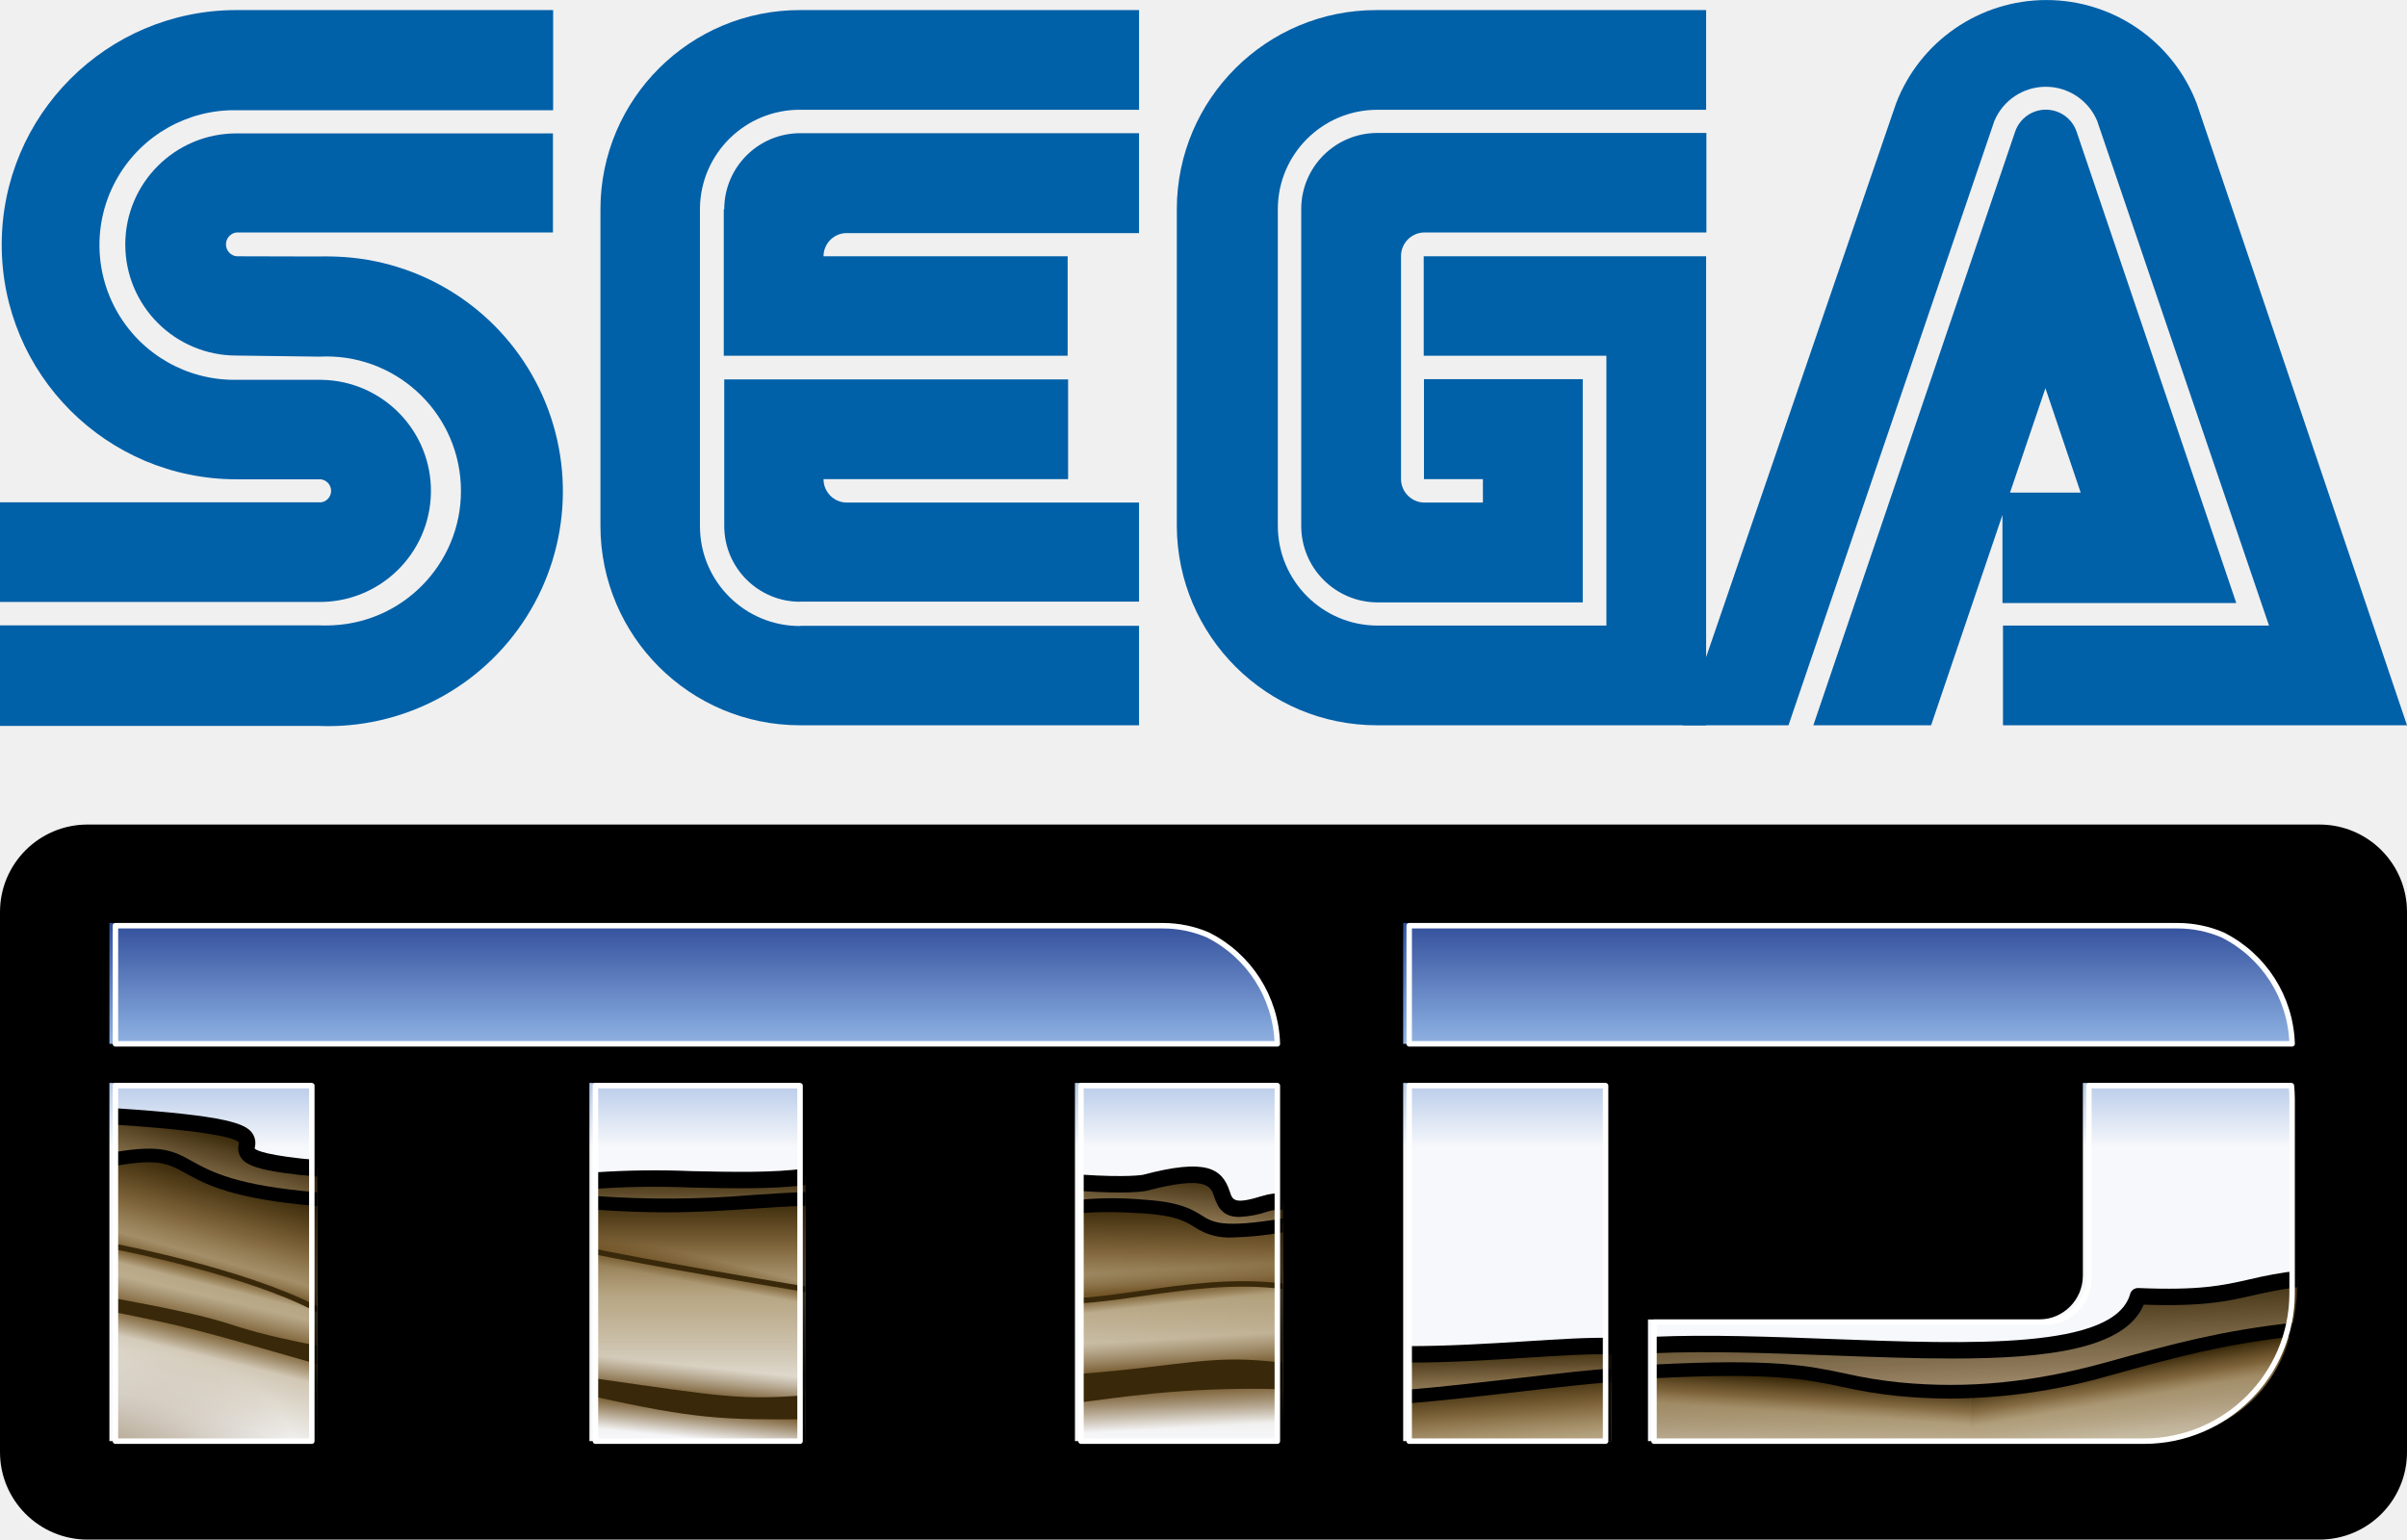
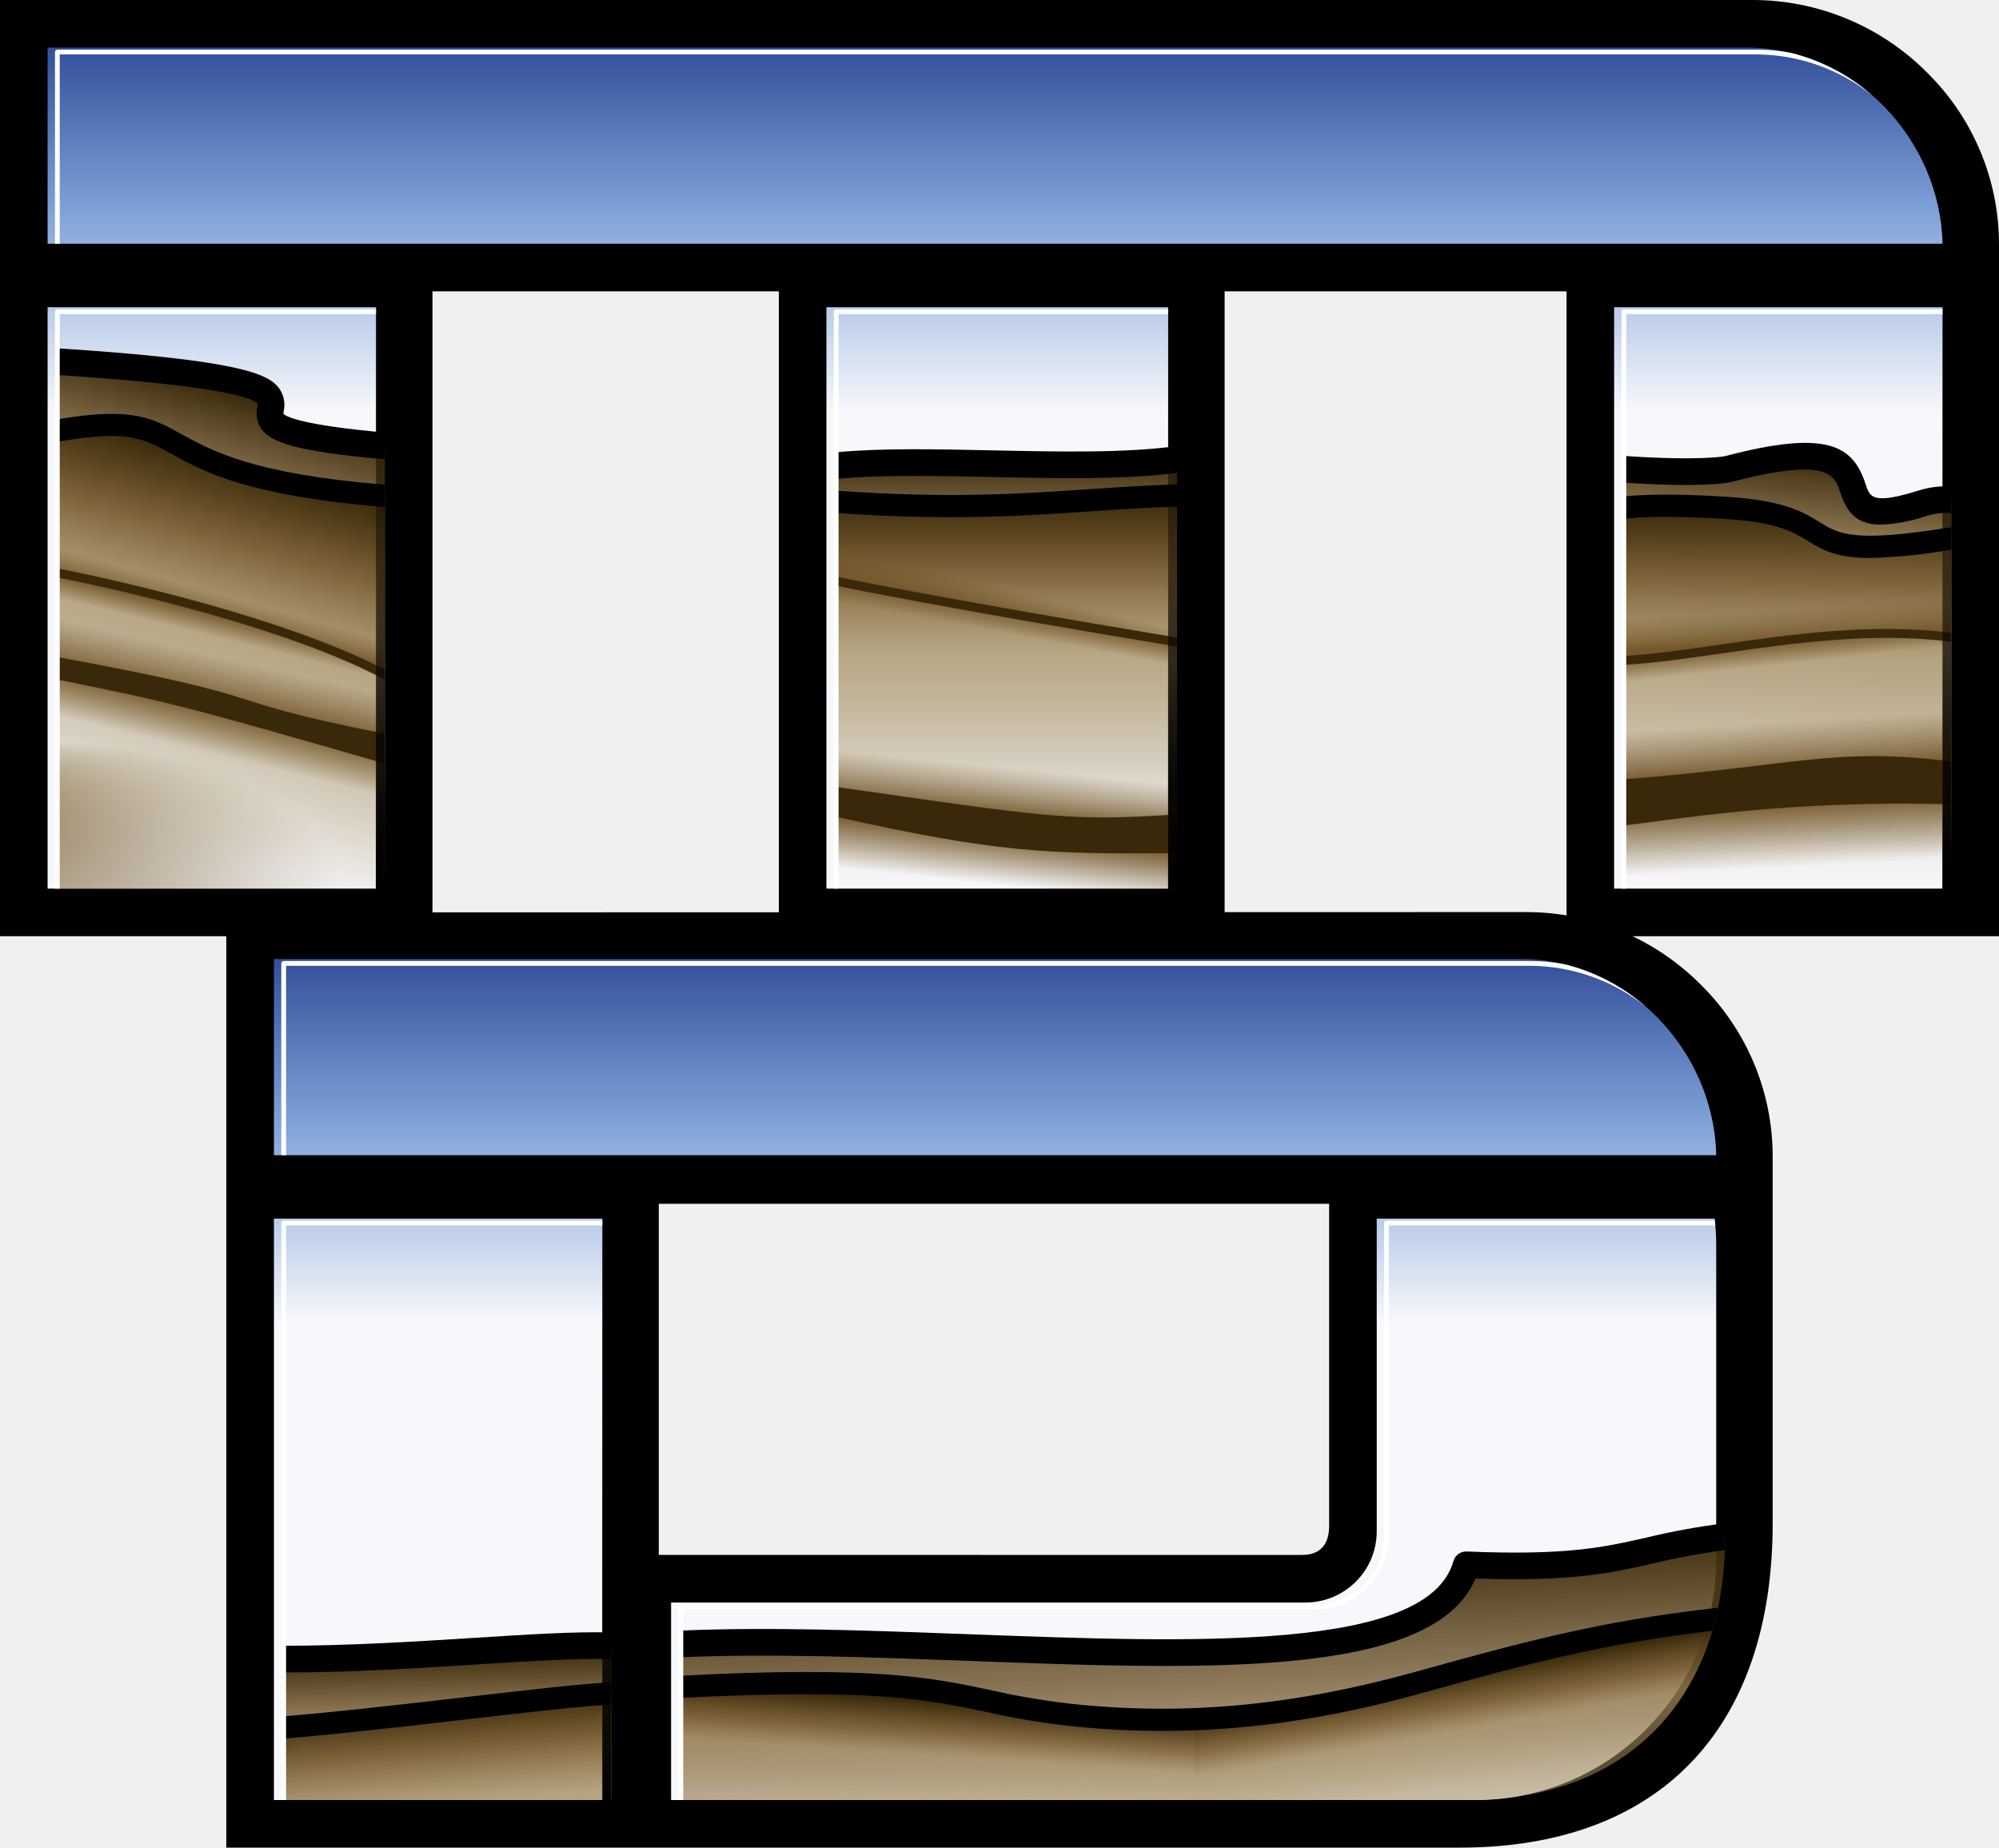
- <svg xmlns="http://www.w3.org/2000/svg" xmlns:xlink="http://www.w3.org/1999/xlink" id="Mega_Drive" data-name="Mega Drive" viewBox="0 0 440 281.524">
+ <svg xmlns="http://www.w3.org/2000/svg" xmlns:xlink="http://www.w3.org/1999/xlink" id="Mega_Drive" data-name="Mega Drive" viewBox="0 0 420.002 388.167">
  <defs>
-     <linearGradient id="linear-gradient" x1="337.75" y1="263.524" x2="337.75" y2="168.774" gradientUnits="userSpaceOnUse">
+     <linearGradient id="linear-gradient" x1="209.07" y1="2.167" x2="209.07" y2="178.857" gradientTransform="matrix(1, 0, 0, -1, 0, 380.333)" gradientUnits="userSpaceOnUse">
      <stop offset="0.42" stop-color="#f7f8fb" />
      <stop offset="0.567" stop-color="#f7f8fb" />
      <stop offset="0.8" stop-color="#81a4da" />
      <stop offset="1" stop-color="#334f9b" />
    </linearGradient>
-     <linearGradient id="linear-gradient-2" x1="360.451" y1="235.821" x2="363.54" y2="294.808" gradientUnits="userSpaceOnUse">
+     <linearGradient id="linear-gradient-2" x1="251.401" y1="53.828" x2="257.163" y2="-56.171" gradientTransform="matrix(1, 0, 0, -1, 0, 380.333)" gradientUnits="userSpaceOnUse">
      <stop offset="0" stop-color="#39290a" />
      <stop offset="0.3" stop-color="#74572a" stop-opacity="0.7" />
      <stop offset="0.5" stop-color="#a48e61" stop-opacity="0.5" />
      <stop offset="1" stop-color="#a48e61" stop-opacity="0" />
    </linearGradient>
-     <linearGradient id="linear-gradient-3" x1="331.513" y1="252.487" x2="330.665" y2="264.614" gradientUnits="userSpaceOnUse">
+     <linearGradient id="linear-gradient-3" x1="197.439" y1="22.748" x2="195.857" y2="0.134" gradientTransform="matrix(1, 0, 0, -1, 0, 380.333)" gradientUnits="userSpaceOnUse">
      <stop offset="0" stop-color="#39290a" />
      <stop offset="0.3" stop-color="#74572a" stop-opacity="0.7" />
      <stop offset="0.5" stop-color="#a48e61" stop-opacity="0.5" />
      <stop offset="1" stop-color="#a48e61" stop-opacity="0.1" />
    </linearGradient>
-     <linearGradient id="linear-gradient-4" x1="388.838" y1="249.489" x2="391.038" y2="261.966" xlink:href="#linear-gradient-3" />
-     <linearGradient id="linear-gradient-5" x1="275.776" y1="247.059" x2="276.706" y2="279.1" gradientUnits="userSpaceOnUse">
+     <linearGradient id="linear-gradient-4" x1="304.339" y1="28.339" x2="308.442" y2="5.072" xlink:href="#linear-gradient-3" />
+     <linearGradient id="linear-gradient-5" x1="93.5" y1="32.871" x2="95.235" y2="-26.88" gradientTransform="matrix(1, 0, 0, -1, 0, 380.333)" gradientUnits="userSpaceOnUse">
      <stop offset="0" stop-color="#39290a" />
      <stop offset="0.2" stop-color="#74572a" stop-opacity="0.8" />
      <stop offset="0.4" stop-color="#a48e61" stop-opacity="0.6" />
      <stop offset="1" stop-color="#a48e61" stop-opacity="0" />
    </linearGradient>
-     <linearGradient id="linear-gradient-6" x1="275.544" y1="252.596" x2="278.136" y2="281.073" xlink:href="#linear-gradient-5" />
-     <linearGradient id="linear-gradient-7" x1="294" y1="198.024" x2="294" y2="263.524" gradientUnits="userSpaceOnUse">
+     <linearGradient id="linear-gradient-6" x1="93.067" y1="22.546" x2="97.901" y2="-30.558" xlink:href="#linear-gradient-5" />
+     <linearGradient id="linear-gradient-7" x1="127.484" y1="124.312" x2="127.484" y2="2.167" gradientTransform="matrix(1, 0, 0, -1, 0, 380.333)" gradientUnits="userSpaceOnUse">
      <stop offset="0" stop-opacity="0" />
      <stop offset="1" />
    </linearGradient>
-     <linearGradient id="linear-gradient-8" x1="126.75" y1="263.524" x2="126.75" y2="168.774" xlink:href="#linear-gradient" />
-     <linearGradient id="linear-gradient-9" x1="218.371" y1="215.049" x2="214.248" y2="258.259" xlink:href="#linear-gradient-5" />
-     <linearGradient id="linear-gradient-10" x1="216" y1="220.61" x2="216" y2="263.359" xlink:href="#linear-gradient-5" />
-     <linearGradient id="linear-gradient-11" x1="215.794" y1="253.494" x2="216.2" y2="261.07" gradientUnits="userSpaceOnUse">
+     <linearGradient id="linear-gradient-8" x1="209.068" y1="193.643" x2="209.068" y2="370.333" xlink:href="#linear-gradient" />
+     <linearGradient id="linear-gradient-9" x1="379.924" y1="284.038" x2="372.235" y2="203.461" xlink:href="#linear-gradient-5" />
+     <linearGradient id="linear-gradient-10" x1="375.502" y1="273.669" x2="375.502" y2="193.95" xlink:href="#linear-gradient-5" />
+     <linearGradient id="linear-gradient-11" x1="375.118" y1="212.347" x2="375.874" y2="198.219" gradientTransform="matrix(1, 0, 0, -1, 0, 380.333)" gradientUnits="userSpaceOnUse">
      <stop offset="0" stop-color="#74572a" />
      <stop offset="1" stop-color="#74572a" stop-opacity="0" />
    </linearGradient>
-     <linearGradient id="linear-gradient-12" x1="217.457" y1="250.474" x2="217.109" y2="244.618" xlink:href="#linear-gradient-11" />
-     <linearGradient id="linear-gradient-13" x1="214.486" y1="235.592" x2="214.788" y2="238.343" xlink:href="#linear-gradient-11" />
-     <linearGradient id="linear-gradient-14" x1="217.062" y1="235.635" x2="216.834" y2="231.84" xlink:href="#linear-gradient-11" />
-     <linearGradient id="linear-gradient-15" x1="128" y1="215.149" x2="128" y2="253.358" xlink:href="#linear-gradient-5" />
-     <linearGradient id="linear-gradient-16" x1="128" y1="219.357" x2="128" y2="263.359" xlink:href="#linear-gradient-5" />
-     <linearGradient id="linear-gradient-17" x1="124.366" y1="231.889" x2="125.067" y2="228.994" xlink:href="#linear-gradient-11" />
-     <linearGradient id="linear-gradient-18" x1="130.642" y1="232.463" x2="130.126" y2="235.165" xlink:href="#linear-gradient-11" />
-     <linearGradient id="linear-gradient-19" x1="128.139" y1="257.208" x2="127.489" y2="263.163" xlink:href="#linear-gradient-11" />
-     <linearGradient id="linear-gradient-20" x1="125.145" y1="255.23" x2="125.728" y2="249.632" xlink:href="#linear-gradient-11" />
-     <radialGradient id="radial-gradient" cx="20.91" cy="264.814" fx="0.396" fy="289.963" r="32.726" gradientTransform="translate(0 121.108) scale(1 0.543)" xlink:href="#linear-gradient-11" />
-     <linearGradient id="linear-gradient-21" x1="46.488" y1="209.185" x2="32.762" y2="257.604" xlink:href="#linear-gradient-5" />
-     <linearGradient id="linear-gradient-22" x1="45.455" y1="216.704" x2="32.974" y2="260.732" xlink:href="#linear-gradient-5" />
-     <linearGradient id="linear-gradient-23" x1="42.558" y1="233.35" x2="41.923" y2="235.92" xlink:href="#linear-gradient-11" />
-     <linearGradient id="linear-gradient-24" x1="35.626" y1="232.374" x2="36.464" y2="229.422" xlink:href="#linear-gradient-11" />
-     <linearGradient id="linear-gradient-25" x1="35.019" y1="241.931" x2="36.267" y2="236.613" xlink:href="#linear-gradient-11" />
-     <linearGradient id="linear-gradient-26" x1="41.374" y1="243.687" x2="40.133" y2="248.712" xlink:href="#linear-gradient-11" />
-     <linearGradient id="linear-gradient-27" x1="146.75" y1="198.024" x2="146.75" y2="263.524" xlink:href="#linear-gradient-7" />
-     <linearGradient id="linear-gradient-28" x1="234" y1="198.024" x2="234" y2="263.524" xlink:href="#linear-gradient-7" />
-     <linearGradient id="linear-gradient-29" x1="57.5" y1="198.024" x2="57.5" y2="263.524" xlink:href="#linear-gradient-7" />
-     <linearGradient id="linear-gradient-30" x1="257.6" y1="231.024" x2="293.5" y2="231.024" gradientUnits="userSpaceOnUse">
-       <stop offset="0.42" stop-color="#f7f8fb" stop-opacity="0" />
-       <stop offset="0.644" stop-color="#f7f8fb" stop-opacity="0" />
-     </linearGradient>
-     <linearGradient id="linear-gradient-31" x1="302.35" y1="231.024" x2="419" y2="231.024" xlink:href="#linear-gradient-30" />
-     <linearGradient id="linear-gradient-32" x1="257.6" y1="180.074" x2="419" y2="180.074" xlink:href="#linear-gradient-30" />
-     <linearGradient id="linear-gradient-33" x1="197.6" y1="231.024" x2="233.5" y2="231.024" xlink:href="#linear-gradient-30" />
-     <linearGradient id="linear-gradient-34" x1="108.85" y1="231.024" x2="146.25" y2="231.024" xlink:href="#linear-gradient-30" />
-     <linearGradient id="linear-gradient-35" x1="21.1" y1="180.074" x2="233.5" y2="180.074" xlink:href="#linear-gradient-30" />
-     <linearGradient id="linear-gradient-36" x1="21.1" y1="231.024" x2="57" y2="231.024" xlink:href="#linear-gradient-30" />
+     <linearGradient id="linear-gradient-12" x1="378.217" y1="217.979" x2="377.568" y2="228.9" xlink:href="#linear-gradient-11" />
+     <linearGradient id="linear-gradient-13" x1="372.678" y1="245.732" x2="373.242" y2="240.601" xlink:href="#linear-gradient-11" />
+     <linearGradient id="linear-gradient-14" x1="377.481" y1="245.651" x2="377.057" y2="252.728" xlink:href="#linear-gradient-11" />
+     <linearGradient id="linear-gradient-15" x1="211.401" y1="283.853" x2="211.401" y2="212.6" xlink:href="#linear-gradient-5" />
+     <linearGradient id="linear-gradient-16" x1="211.399" y1="276.005" x2="211.399" y2="193.95" xlink:href="#linear-gradient-5" />
+     <linearGradient id="linear-gradient-17" x1="204.62" y1="252.637" x2="205.928" y2="258.035" xlink:href="#linear-gradient-11" />
+     <linearGradient id="linear-gradient-18" x1="216.326" y1="251.566" x2="215.365" y2="246.528" xlink:href="#linear-gradient-11" />
+     <linearGradient id="linear-gradient-19" x1="211.658" y1="205.421" x2="210.446" y2="194.317" xlink:href="#linear-gradient-11" />
+     <linearGradient id="linear-gradient-20" x1="206.076" y1="209.109" x2="207.163" y2="219.549" xlink:href="#linear-gradient-11" />
+     <radialGradient id="radial-gradient" cx="11.698" cy="315.937" fx="-26.557" fy="362.836" r="61.028" gradientTransform="matrix(1, 0, 0, -0.543, 0, 360.715)" xlink:href="#linear-gradient-11" />
+     <linearGradient id="linear-gradient-21" x1="59.394" y1="294.975" x2="33.798" y2="204.683" xlink:href="#linear-gradient-5" />
+     <linearGradient id="linear-gradient-22" x1="57.468" y1="280.954" x2="34.193" y2="198.851" xlink:href="#linear-gradient-5" />
+     <linearGradient id="linear-gradient-23" x1="52.069" y1="249.91" x2="50.885" y2="245.118" xlink:href="#linear-gradient-11" />
+     <linearGradient id="linear-gradient-24" x1="39.141" y1="251.731" x2="40.703" y2="257.237" xlink:href="#linear-gradient-11" />
+     <linearGradient id="linear-gradient-25" x1="38.008" y1="233.91" x2="40.335" y2="243.827" xlink:href="#linear-gradient-11" />
+     <linearGradient id="linear-gradient-26" x1="49.859" y1="230.634" x2="47.544" y2="221.264" xlink:href="#linear-gradient-11" />
+     <linearGradient id="linear-gradient-27" x1="246.364" y1="315.788" x2="246.364" y2="193.643" xlink:href="#linear-gradient-7" />
+     <linearGradient id="linear-gradient-28" x1="409.068" y1="315.788" x2="409.068" y2="193.643" xlink:href="#linear-gradient-7" />
+     <linearGradient id="linear-gradient-29" x1="79.931" y1="315.788" x2="79.931" y2="193.643" xlink:href="#linear-gradient-7" />
  </defs>
-   <rect y="150.774" width="440" height="130.75" rx="16" ry="16" />
-   <path d="M256.5,263.524h37v-65.5h-37Zm140.513-94.75H256.5v22.1H419C418.731,179,408.945,168.774,397.013,168.774Zm-16.263,29.25v35.25a8.024,8.024,0,0,1-8,8h-71.5v22.25H392a27.079,27.079,0,0,0,27-27v-35.5a27.033,27.033,0,0,0-.172-3Z" fill="url(#linear-gradient)" />
-   <path d="M302.25,245.941c34.167-1.5,84.083,7.083,88.583-8.917,17.119.72,18.334-1.833,29.167-3.167,0,17.667-10.5,29.667-28.917,29.667H302.25Z" fill="url(#linear-gradient-2)" />
-   <path d="M347.125,254.024c-14-1.366-13.375-4.874-44.875-3.25v12.75h57.875v-9.106A96.488,96.488,0,0,1,347.125,254.024Z" fill="url(#linear-gradient-3)" />
-   <path d="M418.91,243.155c-12.892,1.469-21.409,3.777-33.41,7.119a108.671,108.671,0,0,1-25.375,4.144v9.106h30.958C406.047,263.524,415.784,255.6,418.91,243.155Z" fill="url(#linear-gradient-4)" />
-   <path d="M420,232.346l-.184.023a79.47,79.47,0,0,0-8.666,1.587c-4.828,1.095-9,2.043-20.254,1.569a1.5,1.5,0,0,0-1.507,1.093c-2.86,10.171-29.115,9.184-54.506,8.231-11.1-.416-22.569-.847-32.633-.409v3l.065,0c9.956-.436,21.395-.009,32.456.407,7.638.287,15.157.57,22.122.57,17.561,0,31.581-1.8,34.987-9.851,10.844.377,15.264-.624,19.935-1.685A77.6,77.6,0,0,1,420,235.37Z" />
-   <path d="M419.2,241.864l-.435.05c-12.733,1.451-21.065,3.665-33.6,7.156-13.444,3.742-25.491,4.923-37.919,3.71a82.229,82.229,0,0,1-9.918-1.62c-6.724-1.425-13.075-2.772-35.078-1.637v2.5l.064,0c21.725-1.115,27.93.192,34.5,1.583A84.263,84.263,0,0,0,347,255.268c3.207.313,6.389.471,9.573.471a107.654,107.654,0,0,0,29.258-4.261c12.252-3.412,20.454-5.589,32.716-7.02Q418.926,243.2,419.2,241.864Z" />
-   <polygon points="257.5 263.524 257.5 247.837 294.5 246.024 294.5 263.524 257.5 263.524" fill="url(#linear-gradient-5)" />
-   <polygon points="257.5 263.524 257.5 255.157 294.5 251.691 294.5 263.524 257.5 263.524" fill="url(#linear-gradient-6)" />
-   <path d="M278.868,245.27c-6.641.422-14.154.876-21.363.879h0v3h.48c7.144,0,14.539-.471,21.079-.887,6.185-.392,11.533-.728,15.395-.615l1.5.046.091-3-1.5-.045C290.534,244.526,285.129,244.872,278.868,245.27Z" />
-   <path d="M294.5,250.273l-.046,0c-2.9.107-9.229.836-16.555,1.679-6.83.786-14.562,1.677-20.4,2.148v2.509l.1-.008c5.89-.474,13.7-1.372,20.584-2.165,6.936-.8,13.486-1.553,16.315-1.663Z" />
-   <rect x="293.5" y="198.024" width="1" height="65.5" fill="url(#linear-gradient-7)" />
-   <path d="M20,198.024H57v65.5H20Zm87.75,65.5h38.5v-65.5h-38.5Zm88.75,0h37v-65.5h-37Zm15.013-94.75H20v22.1H233.5C233.231,179,223.445,168.774,211.513,168.774Z" fill="url(#linear-gradient-8)" />
-   <path d="M231.25,220.107c-14.75,4.584.5-9.75-22-3.824,0,0-2.75.6-11.75-.009v47.25h37V219.712A9.392,9.392,0,0,0,231.25,220.107Z" fill="url(#linear-gradient-9)" />
-   <path d="M197.5,220.649v42.875h37v-39.75C215,227.212,226.375,220.024,197.5,220.649Z" fill="url(#linear-gradient-10)" />
-   <polygon points="197.5 253.899 197.5 263.524 234.5 263.524 234.5 251.149 197.5 253.899" fill="url(#linear-gradient-11)" />
-   <polygon points="197.5 253.899 197.5 198.024 234.5 198.024 234.5 251.149 197.5 253.899" fill="url(#linear-gradient-12)" />
-   <path d="M197.5,237.821c15.689-1.914,26.625-3.863,37-2.611v28.314h-37Z" fill="url(#linear-gradient-13)" />
-   <path d="M197.5,237.821v-39.8h37V235.21C222.375,234.107,216.563,235.493,197.5,237.821Z" fill="url(#linear-gradient-14)" />
-   <path d="M234.5,218.209a10.54,10.54,0,0,0-3.695.465c-5.211,1.621-5.487.777-5.986-.754-1.419-4.354-4.38-6.134-15.878-3.1-.027.006-2.814.54-11.339-.037l-.1-.007v3.006c8.871.6,11.771.037,12.132-.044,11.024-2.9,11.721-.769,12.334,1.116.743,2.28,1.845,3.671,4.6,3.67a18.171,18.171,0,0,0,5.18-1,7.93,7.93,0,0,1,2.654-.316l.1.007Z" />
-   <path d="M234.5,222.8l-.2.033c-10.84,1.758-12.509.725-14.622-.583-1.762-1.091-3.956-2.45-10.345-2.86a63.782,63.782,0,0,0-11.833-.025V221.9l.212-.036c.031-.005,3.24-.525,11.458.024,5.768.371,7.587,1.5,9.192,2.492a11.3,11.3,0,0,0,6.992,1.893,60.051,60.051,0,0,0,9.146-.938Z" />
-   <path d="M234.5,234.707c-8.982-1.124-17.949.164-25.863,1.3-3.961.57-7.7,1.107-11.137,1.31v1l.029,0c3.486-.2,7.257-.746,11.25-1.32,7.87-1.132,16.789-2.415,25.659-1.294l.062.008Z" fill="#39290a" />
-   <path d="M197.5,251.214c19.25-1.482,23.833-3.69,37-2.012v4.832c-18.75-.552-31.535,1.8-37,2.384Z" fill="#39290a" />
-   <path d="M108.75,215.9v47.625h38.5V215.149C136.25,216.691,119.375,214.774,108.75,215.9Z" fill="url(#linear-gradient-15)" />
-   <polygon points="108.75 220.042 108.75 263.524 147.25 263.524 147.25 219.357 108.75 220.042" fill="url(#linear-gradient-16)" />
-   <polygon points="108.75 228.868 147.25 235.751 147.25 198.024 108.75 198.024 108.75 228.868" fill="url(#linear-gradient-17)" />
-   <polygon points="108.75 229.107 108.75 263.524 147.25 263.524 147.25 235.751 108.75 229.107" fill="url(#linear-gradient-18)" />
-   <polygon points="108.75 253.441 108.75 263.524 147.25 263.524 147.25 257.607 108.75 253.441" fill="url(#linear-gradient-19)" />
-   <polygon points="108.75 253.441 108.75 198.024 147.25 198.024 147.25 257.607 108.75 253.441" fill="url(#linear-gradient-20)" />
-   <path d="M147.25,213.748l-.012-.084c-5.814.807-13.416.645-20.77.486a159.5,159.5,0,0,0-17.718.228v3.011a154.141,154.141,0,0,1,17.654-.239c7.311.156,14.855.312,20.846-.469Z" />
-   <path d="M147.25,217.982h-.037c-3.357.1-6.446.31-9.717.533a183.842,183.842,0,0,1-28.658.178l-.088-.006v2.506c4.981.35,9.251.483,13.068.483,6.082,0,11.016-.337,15.848-.667,3.234-.22,6.29-.429,9.584-.528Z" />
-   <path d="M108.75,228.356v1.023c1.126.236,12.081,2.5,38.418,6.866l.082.013v-1.013c-27.641-4.584-38.291-6.844-38.4-6.866Z" fill="#39290a" />
-   <path d="M108.75,252.051c23.958,3.431,26.333,3.931,38.5,3.1v4.371c-14.792.125-20.25-.042-38.5-4.118Z" fill="#39290a" />
-   <rect x="21" y="198.024" width="36" height="65.5" fill="url(#radial-gradient)" />
-   <path d="M58,213.649c-29.625-2.625,7.75-6.625-37-9.5v59.375H58Z" fill="url(#linear-gradient-21)" />
-   <path d="M58,219.212c-29.625-2.2-16-9.859-37-7.313v51.625H58Z" fill="url(#linear-gradient-22)" />
-   <path d="M21,227.939s28.5,6.12,37,11.477v24.108H21Z" fill="url(#linear-gradient-23)" />
-   <path d="M21,227.939V198.024H58v41.392S45.063,232.792,21,227.939Z" fill="url(#linear-gradient-24)" />
-   <polygon points="58 198.024 21 198.024 21 239.024 58 247.649 58 198.024" fill="url(#linear-gradient-25)" />
-   <polygon points="21 239.024 21 263.524 58 263.524 58 247.649 21 239.024" fill="url(#linear-gradient-26)" />
-   <path d="M58,212.142c-9.28-.83-11.088-1.774-11.435-2.108.005-.083.024-.214.039-.316a3.191,3.191,0,0,0-.584-2.648c-1.224-1.5-4.155-3.084-24.924-4.418l-.1-.006v3.006c18.571,1.2,22.192,2.591,22.671,3.254a2.366,2.366,0,0,1-.038.39,3.089,3.089,0,0,0,.54,2.556c1.095,1.38,3.767,2.411,13.7,3.291l.132.012Z" />
-   <path d="M58,218.019c-14.794-1.21-19.461-3.792-22.869-5.678-3.393-1.878-5.653-3.12-14.131-1.67v2.535l.214-.037c7.8-1.359,9.539-.394,12.706,1.359,3.616,2,8.567,4.741,23.979,5.992l.1.008Z" />
-   <path d="M21,228.448c1.624.313,24.067,4.721,36.767,11.411l.233.123v-1.126c-13.288-6.911-36.671-11.363-36.908-11.408L21,227.43Z" fill="#39290a" />
-   <path d="M21,237.417c26.781,4.92,16.406,4.576,37,8.664v3.358c-22.664-6.517-23.937-6.852-37-9.492Z" fill="#39290a" />
-   <rect x="146.25" y="198.024" width="1" height="65.5" fill="url(#linear-gradient-27)" />
-   <rect x="233.5" y="198.024" width="1" height="65.5" fill="url(#linear-gradient-28)" />
-   <rect x="57" y="198.024" width="1" height="65.5" fill="url(#linear-gradient-29)" />
-   <rect x="257.6" y="198.524" width="35.9" height="65" fill="url(#linear-gradient-30)" />
-   <rect x="257.6" y="198.524" width="35.9" height="65" fill="none" stroke="#fff" stroke-linecap="round" stroke-linejoin="round" />
-   <path d="M419,236.524v-35.5c0-.844-.051-1.676-.129-2.5H381.85v35.25a8.024,8.024,0,0,1-8,8h-71.5v21.75H392A27.079,27.079,0,0,0,419,236.524Z" fill="url(#linear-gradient-31)" />
-   <path d="M419,236.524v-35.5c0-.844-.051-1.676-.129-2.5H381.85v35.25a8.024,8.024,0,0,1-8,8h-71.5v21.75H392A27.079,27.079,0,0,0,419,236.524Z" fill="none" stroke="#fff" stroke-linecap="round" stroke-linejoin="round" />
-   <path d="M257.6,190.874H419a23.023,23.023,0,0,0-12.743-19.934,20.848,20.848,0,0,0-8.144-1.666H257.6Z" fill="url(#linear-gradient-32)" />
-   <path d="M257.6,190.874H419a23.023,23.023,0,0,0-12.743-19.934,20.848,20.848,0,0,0-8.144-1.666H257.6Z" fill="none" stroke="#fff" stroke-linecap="round" stroke-linejoin="round" />
-   <rect x="197.6" y="198.524" width="35.9" height="65" fill="url(#linear-gradient-33)" />
-   <rect x="197.6" y="198.524" width="35.9" height="65" fill="none" stroke="#fff" stroke-linecap="round" stroke-linejoin="round" />
-   <rect x="108.85" y="198.524" width="37.4" height="65" fill="url(#linear-gradient-34)" />
-   <rect x="108.85" y="198.524" width="37.4" height="65" fill="none" stroke="#fff" stroke-linecap="round" stroke-linejoin="round" />
-   <path d="M21.1,190.874H233.5a23.023,23.023,0,0,0-12.743-19.934,20.848,20.848,0,0,0-8.144-1.666H21.1Z" fill="url(#linear-gradient-35)" />
-   <path d="M21.1,190.874H233.5a23.023,23.023,0,0,0-12.743-19.934,20.848,20.848,0,0,0-8.144-1.666H21.1Z" fill="none" stroke="#fff" stroke-linecap="round" stroke-linejoin="round" />
-   <rect x="21.1" y="198.524" width="35.9" height="65" fill="url(#linear-gradient-36)" />
-   <rect x="21.1" y="198.524" width="35.9" height="65" fill="none" stroke="#fff" stroke-linecap="round" stroke-linejoin="round" />
-   <path d="M0,132.739H58.143a42.939,42.939,0,1,0,3.41-85.81q-.4-.017-.809-.025c-.869-.027-1.733-.027-2.6,0l-14.929-.039a2.2,2.2,0,0,1,0-4.361h57.864V24.393H43.214a20.311,20.311,0,0,0,0,40.622l15.161.2a24.593,24.593,0,0,1,2.589,49.118c-.208.011-.417.019-.625.025q-.983.039-1.964,0H0v18.385" fill="#0060a8" />
-   <path d="M0,110.072H58.218a20.311,20.311,0,0,0,.565-40.618c-.189,0-.377,0-.565,0H43.057a24.652,24.652,0,1,1,.157-49.3h57.9V1.843h-57.9a42.9,42.9,0,0,0,0,85.8h15a2.122,2.122,0,0,1,.577,4.2,2.321,2.321,0,0,1-.577,0H0v18.162" fill="#0060a8" />
-   <path d="M146.3,114.472A18.264,18.264,0,0,1,127.95,96.291V38.065A18.228,18.228,0,0,1,146.3,20.072h61.918V1.843H146.3A36.458,36.458,0,0,0,109.76,38.222h0V96.164a36.494,36.494,0,0,0,36.528,36.458h61.926v-18.19H146.3" fill="#0060a8" />
-   <path d="M132.393,38.261A13.907,13.907,0,0,1,146.3,24.354h61.914V42.622H154.9a4.24,4.24,0,0,0-4.357,4.118v.125h44.625V65.054H132.306V38.261" fill="#0060a8" />
-   <path d="M146.3,110.032a13.863,13.863,0,0,1-13.907-13.82V69.376h62.857v18.24H150.539a4.274,4.274,0,0,0,4.266,4.282h53.409v18.111H146.3" fill="#0060a8" />
-   <path d="M251.853,114.393a18.264,18.264,0,0,1-18.268-18.229v-57.9a18.19,18.19,0,0,1,18.189-18.189h60.107V1.843H251.656a36.457,36.457,0,0,0-36.535,36.379h0V96.164a36.61,36.61,0,0,0,36.653,36.458h60.107V46.865H260.256V65.054h33.393v49.339h-41.8" fill="#0060a8" />
-   <path d="M237.867,96.164a13.982,13.982,0,0,0,13.907,13.986h37.553V69.336H260.3v18.28h10.776V91.9H260.386a4.321,4.321,0,0,1-4.282-4.282V46.865a4.321,4.321,0,0,1,4.281-4.361h51.544V24.315H251.774a13.907,13.907,0,0,0-13.907,13.907h0V96.164" fill="#0060a8" />
-   <path d="M368.366,24.079a5.933,5.933,0,0,1,11.236,0l29.189,86.189H366.049V90.079h14.3l-6.443-19.093-20.9,61.636H331.481L368.366,24.079" fill="#0060a8" />
-   <path d="M414.645,114.393h-48.5v18.229H440L401.579,18.972a29.421,29.421,0,0,0-55,0l-38.972,113.65h19.329L364.571,22.115a10.191,10.191,0,0,1,18.779-.039L414.779,114.4" fill="#0060a8" />
+   <path d="M372.449,242.833a50.621,50.621,0,0,0-15.088-35.942,51.694,51.694,0,0,0-36.8-15.27l-273.012.072V388.167h259.2c41.751,0,65.7-24.837,65.7-68.141ZM138.417,326.675v-73.77H279.26v67.6c0,6.175-4.459,6.175-5.923,6.175Z" />
+   <path d="M57.554,378.167h69V256.022h-69Zm262.033-176.69H57.554v41.212H360.587C360.087,220.553,341.834,201.477,319.587,201.477ZM289.26,256.022v65.735a14.964,14.964,0,0,1-14.918,14.918H141v41.492H310.235a50.5,50.5,0,0,0,50.352-50.35v-66.2a50.759,50.759,0,0,0-.321-5.6Z" fill="url(#linear-gradient)" />
+   <path d="M142.869,345.378c63.714-2.8,156.8,13.209,165.19-16.628,31.924,1.343,34.187-3.419,54.39-5.9,0,32.944-19.58,55.322-53.923,55.322H142.869Z" fill="url(#linear-gradient-2)" />
+   <path d="M226.552,360.451c-26.107-2.548-24.942-9.089-83.683-6.06v23.776H250.794V361.186A180,180,0,0,1,226.552,360.451Z" fill="url(#linear-gradient-3)" />
+   <path d="M360.416,340.184c-24.039,2.739-39.924,7.043-62.3,13.274a202.714,202.714,0,0,1-47.32,7.728v16.981h57.732C336.43,378.167,354.587,363.394,360.416,340.184Z" fill="url(#linear-gradient-4)" />
+   <path d="M362.449,320.026l-.342.043a148.034,148.034,0,0,0-16.16,2.959c-9,2.043-16.784,3.81-37.77,2.926a2.79,2.79,0,0,0-2.812,2.038c-5.332,18.967-54.292,17.128-101.642,15.35-20.693-.776-42.088-1.58-60.855-.763v5.6h.122c18.566-.814,39.9-.017,60.522.759,14.245.535,28.267,1.062,41.255,1.062,32.747,0,58.892-3.353,65.244-18.37,20.221.7,28.464-1.163,37.176-3.141a144.658,144.658,0,0,1,15.262-2.819Z" />
+   <path d="M360.964,337.775l-.813.093c-23.743,2.706-39.281,6.835-62.662,13.345-25.071,6.978-47.536,9.18-70.711,6.918a153.226,153.226,0,0,1-18.5-3.021c-12.539-2.656-24.382-5.168-65.414-3.053v4.667l.12-.006c40.512-2.08,52.084.359,64.327,2.952a157.186,157.186,0,0,0,19.01,3.1c5.981.583,11.914.878,17.852.878,17.66,0,35.373-2.6,54.56-7.945,22.849-6.363,38.142-10.423,61.009-13.091Q360.446,340.257,360.964,337.775Z" />
+   <polygon points="59.419 378.167 59.419 348.913 128.417 345.533 128.417 378.167 59.419 378.167" fill="url(#linear-gradient-5)" />
+   <polygon points="59.419 378.167 59.419 362.565 128.417 356.1 128.417 378.167 59.419 378.167" fill="url(#linear-gradient-6)" />
+   <path d="M128.417,353.457h-.086c-5.414.2-17.211,1.559-30.871,3.131-12.737,1.467-27.155,3.127-38.041,4.006v4.679l.188-.015c10.985-.883,25.542-2.559,38.385-4.037,12.935-1.49,25.149-2.9,30.425-3.1Z" />
+   <rect x="126.552" y="256.022" width="1.865" height="122.145" fill="url(#linear-gradient-7)" />
+   <path d="M99.622,349.709c11.534-.732,21.507-1.359,28.709-1.148h.086v-5.594c-7.473-.224-17.518.418-29.15,1.158-12.386.787-26.4,1.634-39.839,1.639h-.009v5.594h.9C73.636,351.367,87.426,350.485,99.622,349.709Z" />
+   <path d="M59.105,256.955V378.167h1V257.455h66.447v-1H59.605A.5.5,0,0,0,59.105,256.955Z" fill="#fff" />
+   <path d="M60.105,242.689v-39.78H321.634a39.22,39.22,0,0,1,24.2,8.62,40.7,40.7,0,0,0-17.046-8.929,38.1,38.1,0,0,0-7.155-.691H59.605a.5.5,0,0,0-.5.5v40.28Z" fill="#fff" />
+   <path d="M143.556,338.107H276.387a15.436,15.436,0,0,0,15.418-15.418V257.455h68.582c-.029-.333-.051-.668-.085-1H291.307a.5.5,0,0,0-.5.5v65.734a14.435,14.435,0,0,1-14.42,14.418H143.056a.5.5,0,0,0-.5.5v40.56h1Z" fill="#fff" />
+   <path d="M420,51.212A50.615,50.615,0,0,0,404.914,15.27,51.692,51.692,0,0,0,368.119,0H0V196.69H90.862V61.212h72.774V196.69H257.3V61.212h71.84V196.69H420Z" />
+   <path d="M10,64.545H79V186.69H10ZM173.636,186.69h71.8V64.545h-71.8Zm165.5,0h69V64.545h-69Zm28-176.69H10V51.212H408.135c-.5-22.136-18.75-41.212-41-41.212Z" fill="url(#linear-gradient-8)" />
+   <path d="M403.939,105.726c-27.506,8.548.933-18.181-41.025-7.132,0,0-5.129,1.126-21.912-.016V186.69h69v-81.7A17.5,17.5,0,0,0,403.939,105.726Z" fill="url(#linear-gradient-9)" />
+   <path d="M341,106.737V186.69h69V112.564C373.636,118.974,394.848,105.571,341,106.737Z" fill="url(#linear-gradient-10)" />
+   <polygon points="341.002 168.741 341.002 186.69 410 186.69 410 163.613 341.002 168.741" fill="url(#linear-gradient-11)" />
+   <polygon points="341.002 168.741 341.002 64.545 410 64.545 410 163.613 341.002 168.741" fill="url(#linear-gradient-12)" />
+   <path d="M341,138.759c29.256-3.57,49.651-7.2,69-4.87v52.8H341Z" fill="url(#linear-gradient-13)" />
+   <path d="M341,138.759V64.545h69v69.344C387.385,131.834,376.55,134.418,341,138.759Z" fill="url(#linear-gradient-14)" />
+   <path d="M410,102.187a19.588,19.588,0,0,0-6.891.867c-9.717,3.022-10.232,1.448-11.163-1.407-2.645-8.119-8.167-11.439-29.609-5.79-.05.011-5.247,1.007-21.144-.069L341,95.775v5.6c16.543,1.116,21.95.069,22.624-.081,20.558-5.412,21.857-1.433,23,2.081,1.386,4.253,3.439,6.846,8.569,6.844a33.914,33.914,0,0,0,9.66-1.856,14.8,14.8,0,0,1,4.95-.59l.194.014Z" />
+   <path d="M410,110.748l-.373.061c-20.215,3.279-23.327,1.353-27.267-1.088-3.287-2.034-7.378-4.567-19.291-5.332-13.97-.937-20.462-.264-22.067-.047v4.72l.4-.067c.058-.009,6.042-.98,21.367.045,10.756.692,14.148,2.792,17.141,4.646,3.307,2.047,6.226,3.531,13.04,3.531a111.818,111.818,0,0,0,17.055-1.75Z" />
+   <path d="M410,132.951c-16.749-2.1-33.471.307-48.23,2.431-7.386,1.063-14.361,2.064-20.768,2.442v1.869h.055c6.5-.378,13.532-1.391,20.978-2.462,14.676-2.11,31.309-4.5,47.848-2.413l.117.015Z" fill="#39290a" />
+   <path d="M341,163.735c35.9-2.764,44.445-6.882,69-3.753v9.011c-34.965-1.029-58.807,3.351-69,4.445Z" fill="#39290a" />
+   <path d="M175.5,97.879V186.69h71.8V96.48C226.785,99.355,195.315,95.781,175.5,97.879Z" fill="url(#linear-gradient-15)" />
+   <polygon points="175.501 105.605 175.501 186.69 247.296 186.69 247.296 104.328 175.501 105.605" fill="url(#linear-gradient-16)" />
+   <polygon points="175.501 122.063 247.296 134.899 247.296 64.545 175.501 64.545 175.501 122.063" fill="url(#linear-gradient-17)" />
+   <polygon points="175.501 122.51 175.501 186.69 247.296 186.69 247.296 134.899 175.501 122.51" fill="url(#linear-gradient-18)" />
+   <polygon points="175.501 167.887 175.501 186.69 247.296 186.69 247.296 175.657 175.501 167.887" fill="url(#linear-gradient-19)" />
+   <polygon points="175.501 167.887 175.501 64.545 247.296 64.545 247.296 175.657 175.501 167.887" fill="url(#linear-gradient-20)" />
+   <path d="M247.3,93.868l-.022-.158c-10.842,1.506-25.018,1.2-38.732.907-12.165-.26-23.655-.5-33.041.425v5.615c9.141-.95,20.692-.7,32.922-.445,13.632.29,27.7.581,38.873-.876Z" />
+   <path d="M247.3,101.763h-.068c-6.26.184-12.021.577-18.122.994-14.542.991-29.576,2.018-53.44.332l-.165-.012v4.674c9.289.652,17.252.9,24.37.9,11.341,0,20.542-.628,29.553-1.244,6.031-.411,11.73-.8,17.872-.984Z" />
+   <path d="M175.5,121.109v1.907c2.1.441,22.528,4.663,71.643,12.8l.152.026v-1.89c-51.545-8.548-71.4-12.763-71.6-12.8Z" fill="#39290a" />
+   <path d="M175.5,165.3c44.678,6.4,49.107,7.331,71.8,5.785v8.15c-27.584.234-37.762-.077-71.8-7.679Z" fill="#39290a" />
+   <rect x="11.865" y="64.545" width="67.133" height="122.145" fill="url(#radial-gradient)" />
+   <path d="M80.862,93.683c-55.244-4.9,14.453-12.354-69-17.716V186.69h69Z" fill="url(#linear-gradient-21)" />
+   <path d="M80.862,104.056c-55.244-4.111-29.836-18.384-69-13.636v96.27h69Z" fill="url(#linear-gradient-22)" />
+   <path d="M11.865,120.331s53.147,11.412,69,21.4V186.69h-69Z" fill="url(#linear-gradient-23)" />
+   <path d="M11.865,120.331V64.545h69v77.189S56.737,129.381,11.865,120.331Z" fill="url(#linear-gradient-24)" />
+   <polygon points="80.862 64.545 11.865 64.545 11.865 141.002 80.862 157.086 80.862 64.545" fill="url(#linear-gradient-25)" />
+   <polygon points="11.865 141.002 11.865 186.69 80.862 186.69 80.862 157.086 11.865 141.002" fill="url(#linear-gradient-26)" />
+   <path d="M80.862,90.873c-17.3-1.548-20.677-3.308-21.323-3.932.009-.155.044-.4.071-.588a5.947,5.947,0,0,0-1.089-4.939c-2.281-2.8-7.748-5.751-46.477-8.238l-.179-.012v5.607C46.5,81,53.249,83.6,54.142,84.838a4.556,4.556,0,0,1-.071.728,5.759,5.759,0,0,0,1.007,4.766c2.041,2.573,7.025,4.5,25.538,6.137l.246.022Z" />
+   <path d="M80.862,101.833c-27.587-2.258-36.29-7.073-42.646-10.588-6.327-3.5-10.541-5.819-26.351-3.116v4.728l.4-.07c14.536-2.533,17.789-.734,23.7,2.535,6.741,3.731,15.974,8.841,44.715,11.174l.188.015Z" />
+   <path d="M11.865,121.28c3.028.585,44.881,8.8,68.563,21.279l.434.229v-2.1C56.085,127.8,12.478,119.5,12.037,119.415l-.172-.032Z" fill="#39290a" />
+   <path d="M11.865,138.006c49.941,9.174,30.594,8.532,69,16.157v6.261c-42.263-12.153-44.638-12.778-69-17.7Z" fill="#39290a" />
+   <rect x="245.431" y="64.545" width="1.865" height="122.145" fill="url(#linear-gradient-27)" />
+   <rect x="408.135" y="64.545" width="1.865" height="122.145" fill="url(#linear-gradient-28)" />
+   <rect x="78.998" y="64.545" width="1.865" height="122.145" fill="url(#linear-gradient-29)" />
+   <path d="M340.685,65.478V186.69h1V65.978h66.45v-1h-66.95A.5.5,0,0,0,340.685,65.478Z" fill="#fff" />
+   <path d="M175.185,65.478V186.69h1V65.978h69.244v-1H175.685A.5.5,0,0,0,175.185,65.478Z" fill="#fff" />
+   <path d="M12.551,51.212V11.433H369.185a39.225,39.225,0,0,1,24.207,8.624,40.708,40.708,0,0,0-17.043-8.931,38.108,38.108,0,0,0-7.164-.693H12.051a.5.5,0,0,0-.5.5V51.212Z" fill="#fff" />
+   <path d="M11.551,65.478V186.69h1V65.978H79v-1H12.051A.5.5,0,0,0,11.551,65.478Z" fill="#fff" />
</svg>
